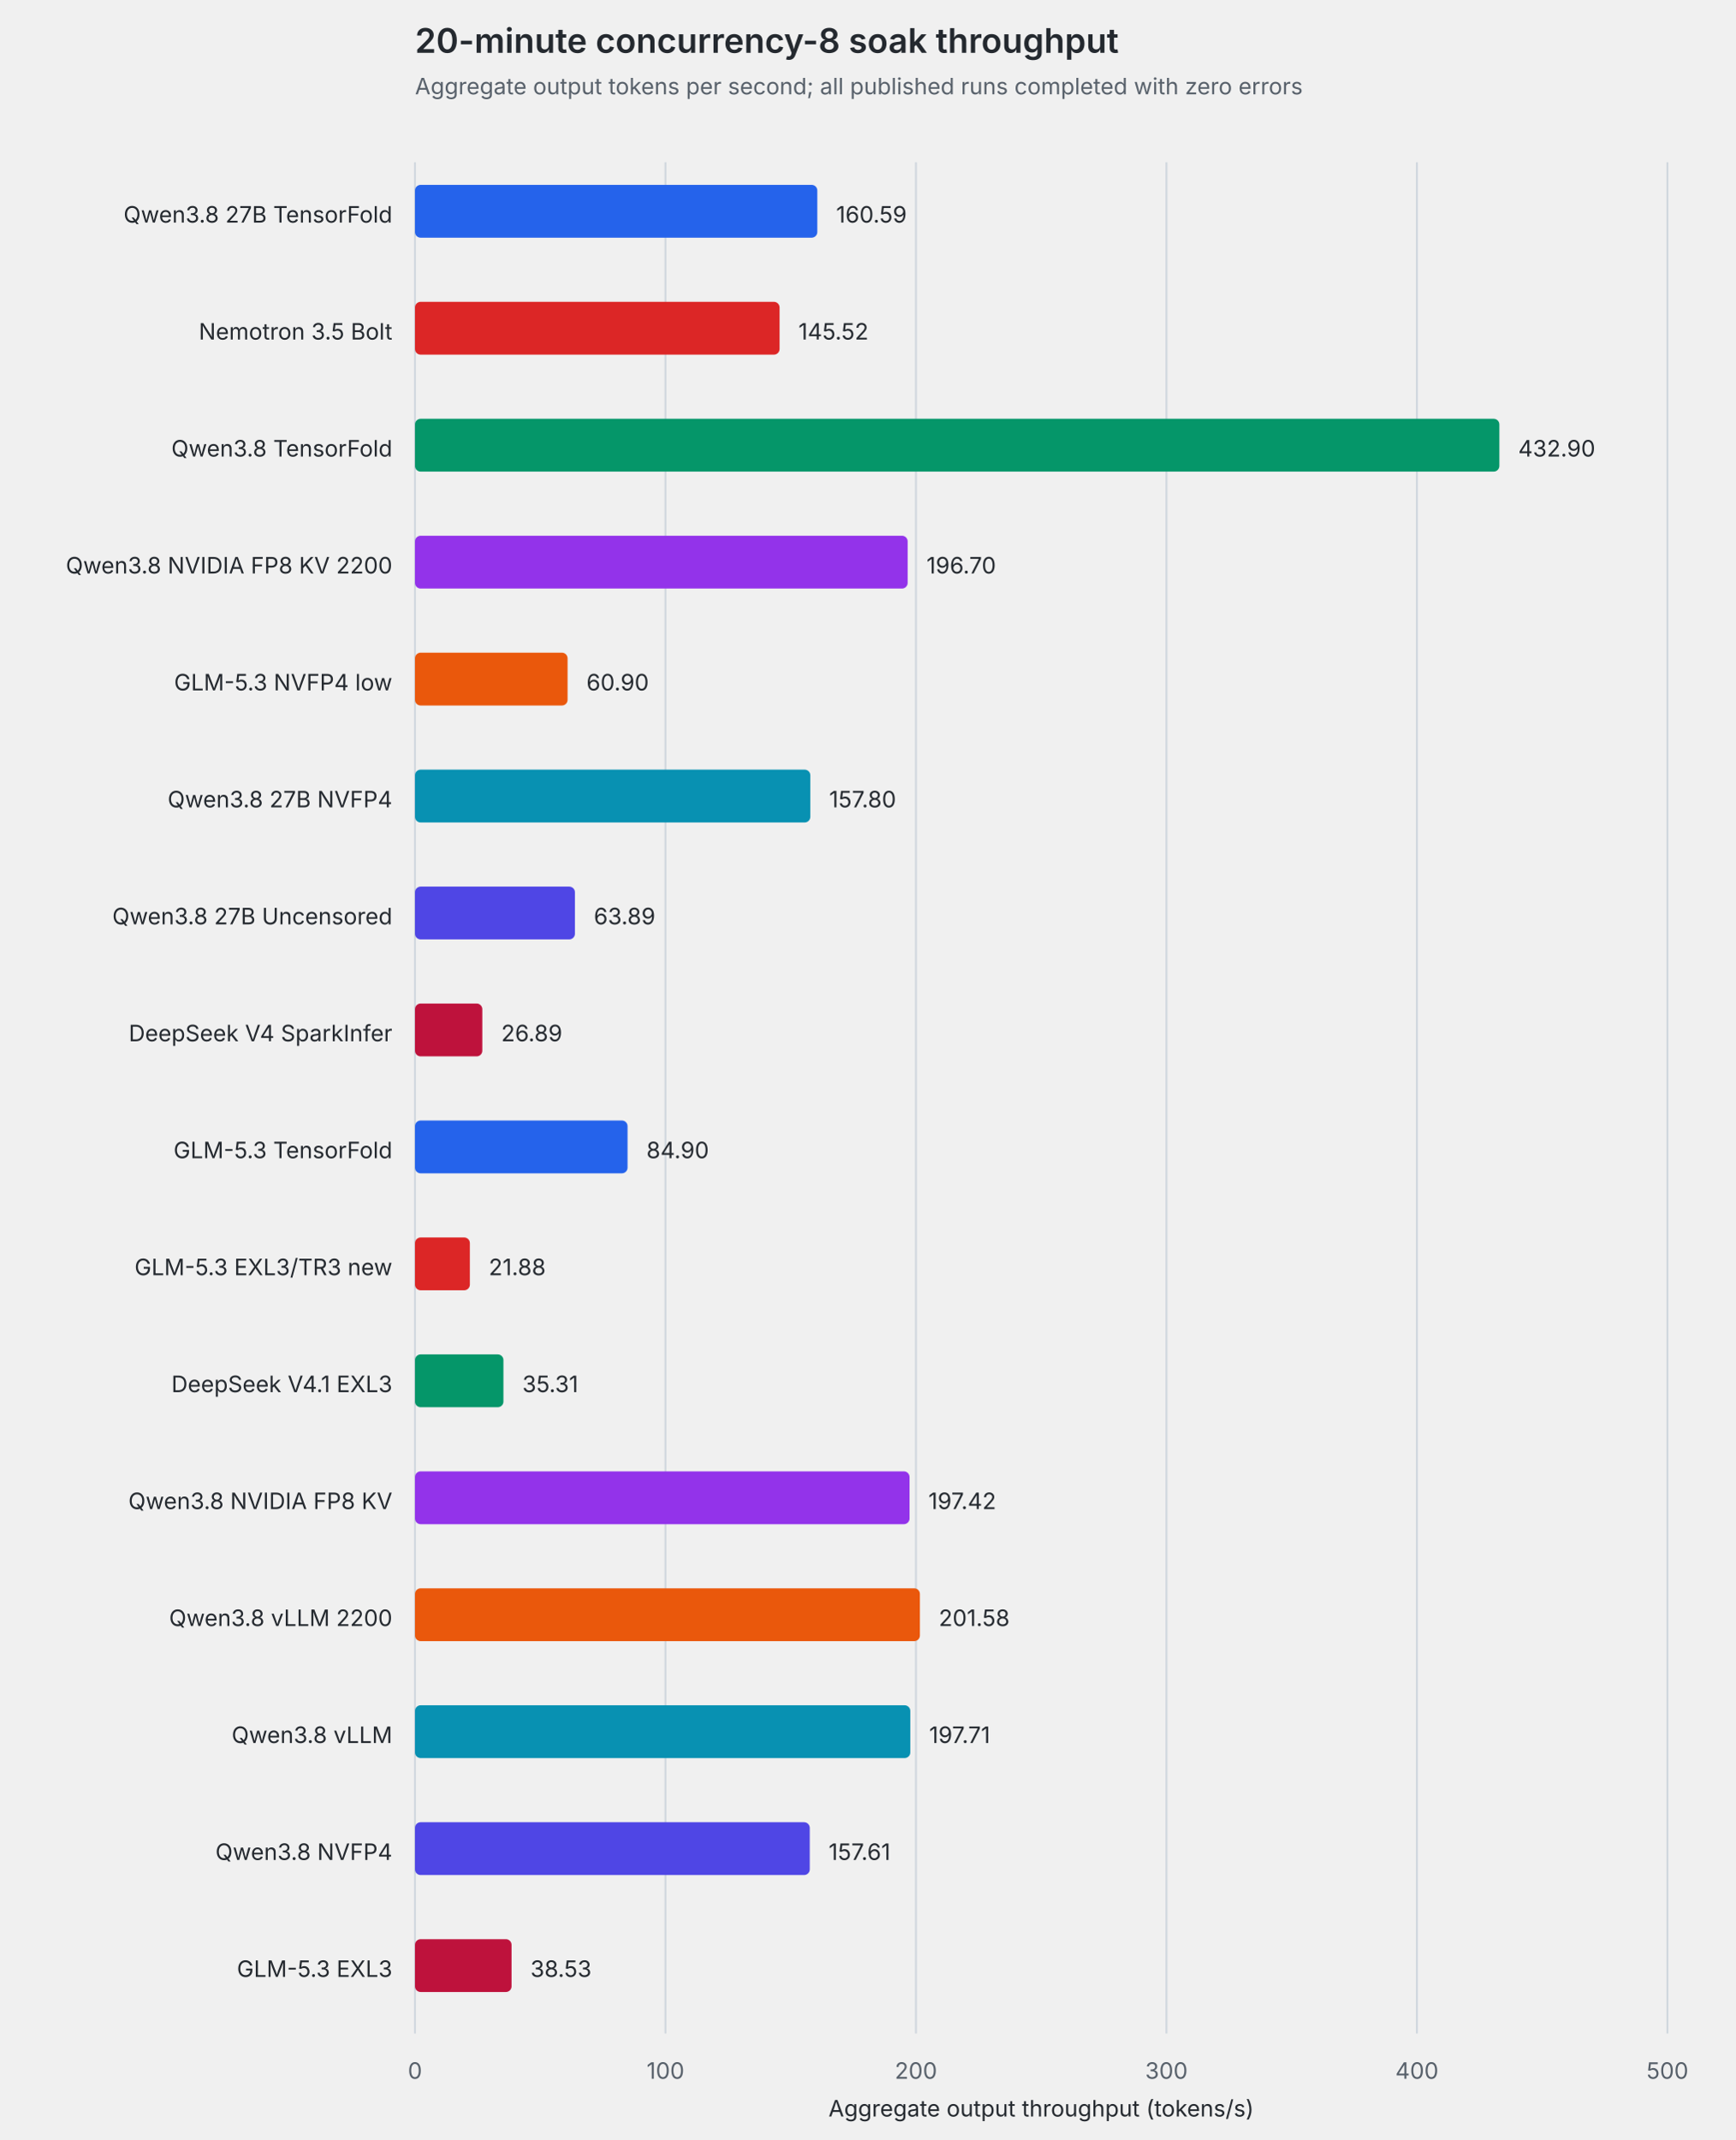
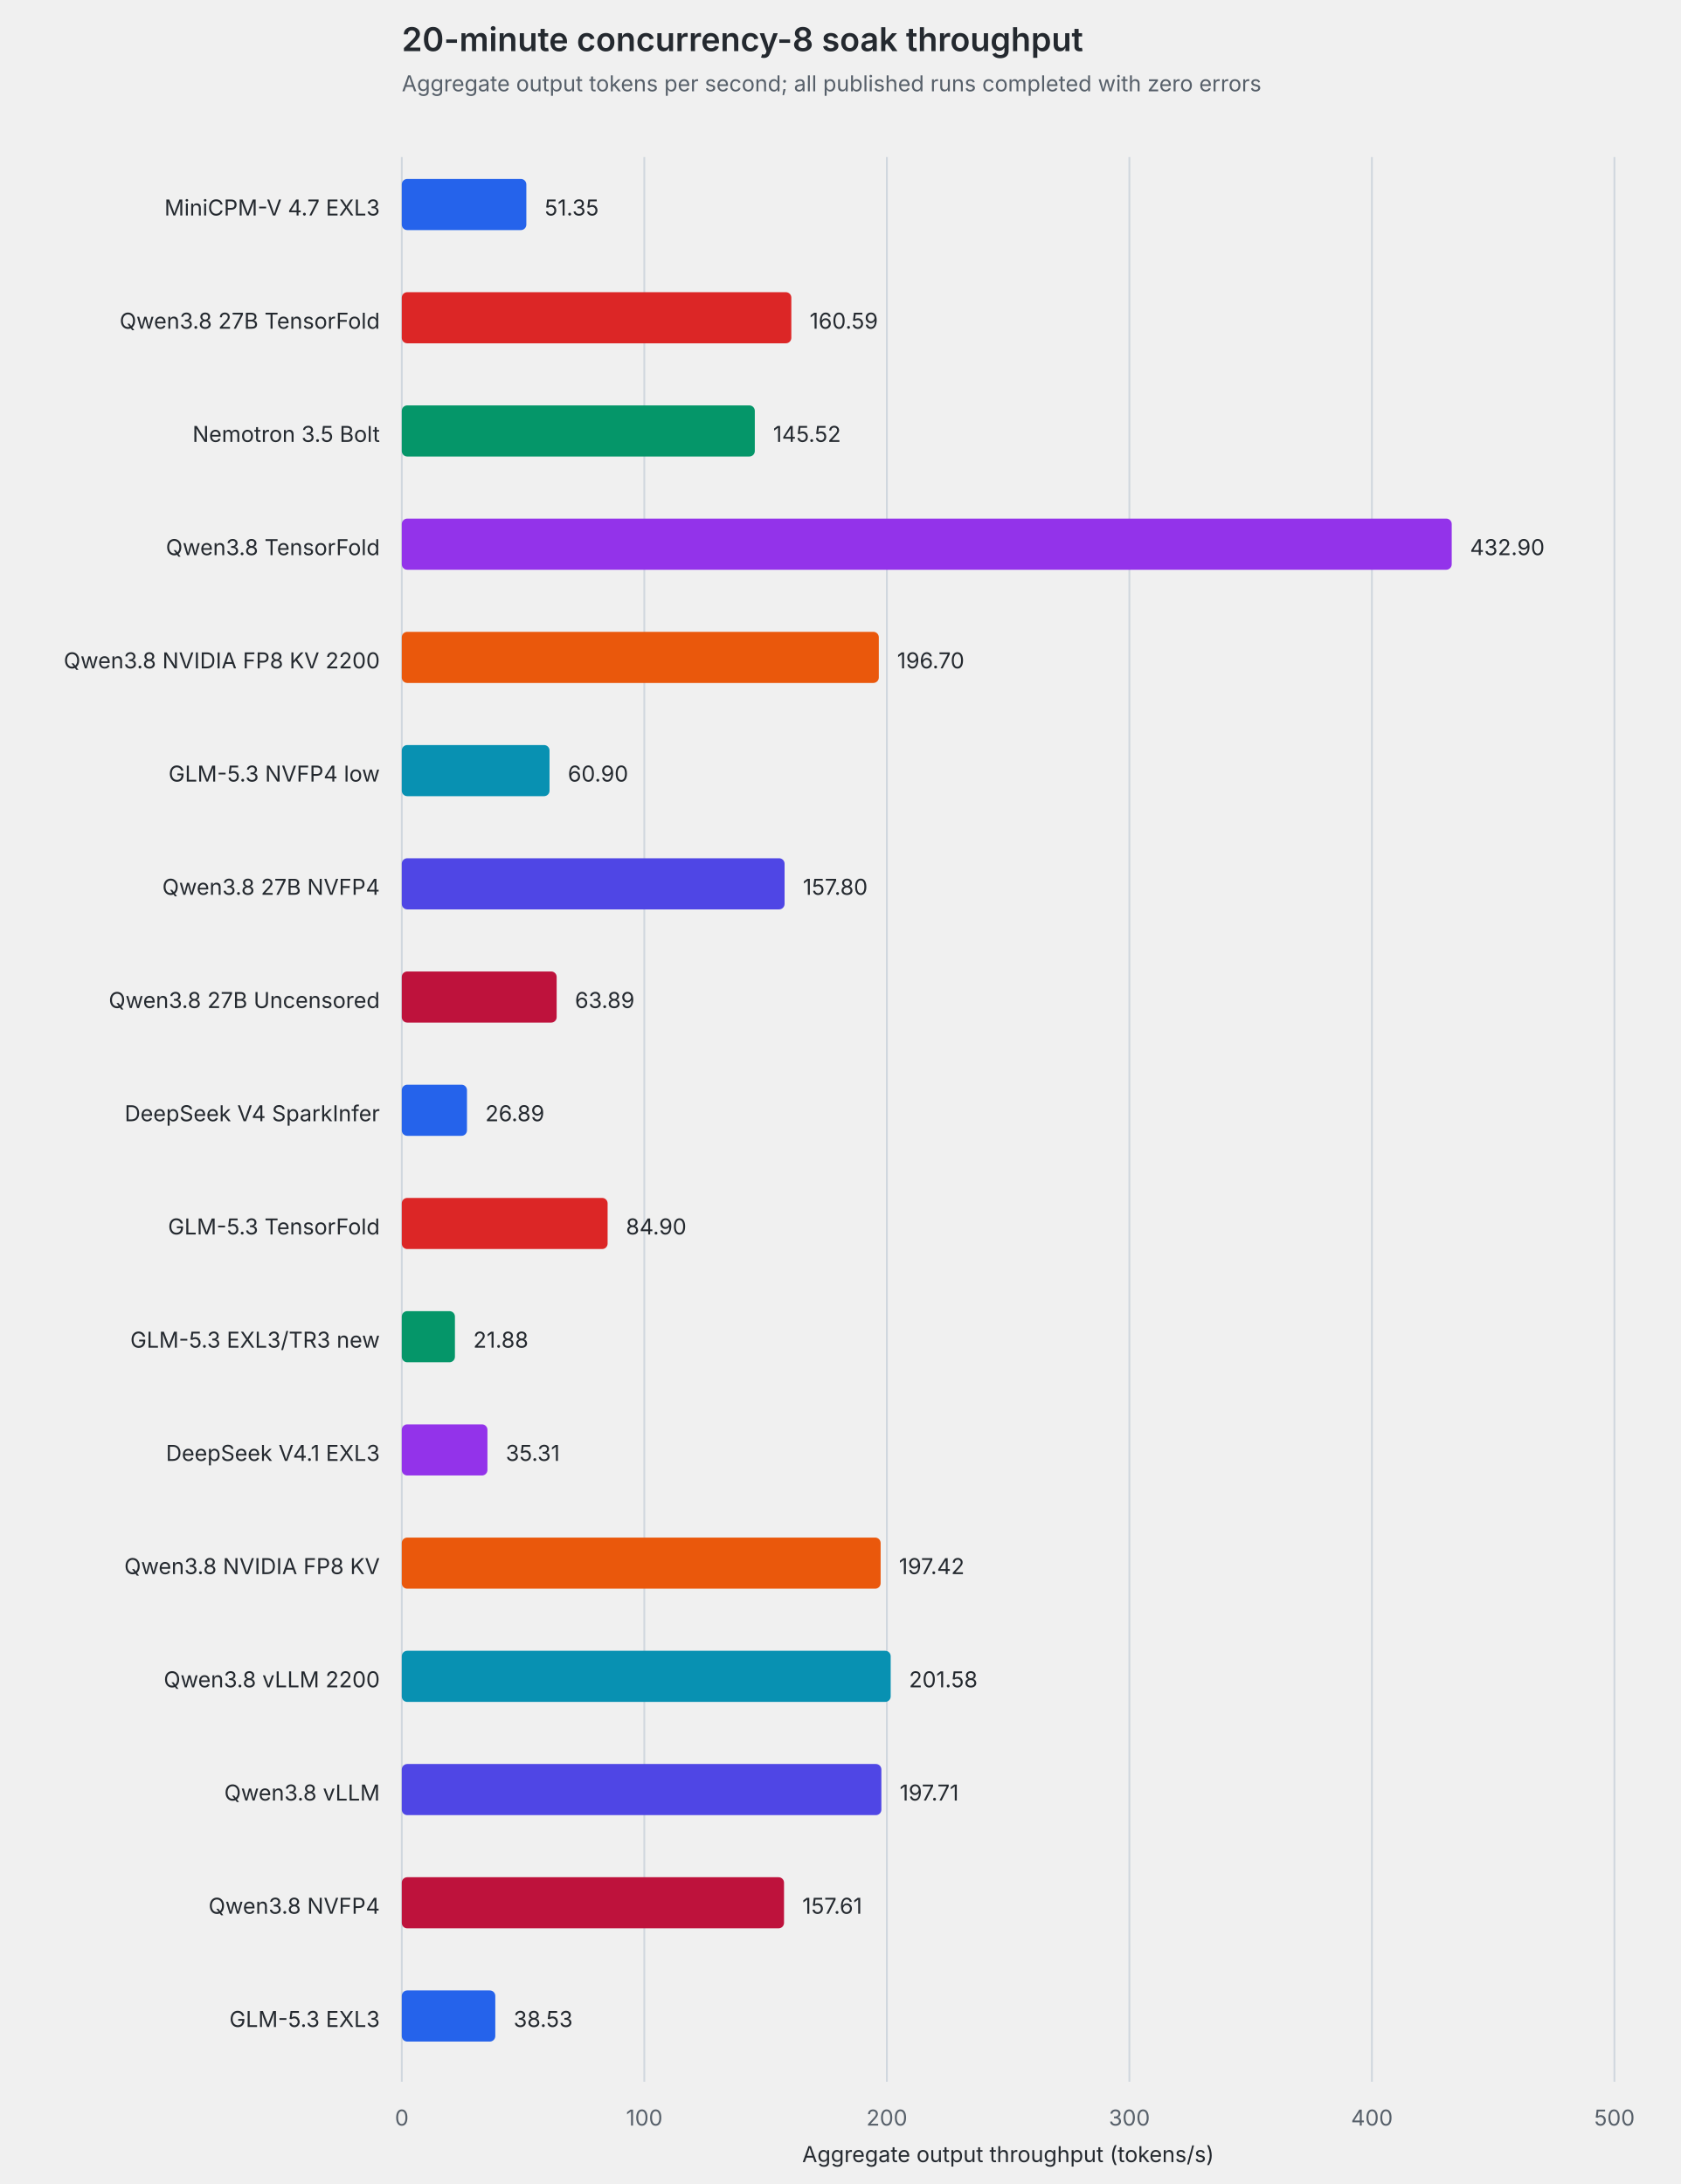
- <svg xmlns="http://www.w3.org/2000/svg" width="920" height="1134" viewBox="0 0 920 1134" role="img" aria-labelledby="title desc">
+ <svg xmlns="http://www.w3.org/2000/svg" width="920" height="1196" viewBox="0 0 920 1196" role="img" aria-labelledby="title desc">
  <style>
    :root { color-scheme: light dark; }
    text { font-family: ui-sans-serif, system-ui, -apple-system, BlinkMacSystemFont, "Segoe UI", sans-serif; fill: #24292f; font-size: 12px; }
    .title { font-size: 18px; font-weight: 600; }
    .subtitle, .tick { fill: #57606a; }
    .grid { stroke: #d0d7de; stroke-width: 1; }
    .axis { stroke: #8c959f; stroke-width: 1; }
    .series { fill: none; stroke-width: 3; stroke-linejoin: round; stroke-linecap: round; }
    .marker { stroke: #ffffff; stroke-width: 2; }
    @media (prefers-color-scheme: dark) {
      text { fill: #f0f6fc; }
      .subtitle, .tick { fill: #8c959f; }
      .grid { stroke: #30363d; }
      .axis { stroke: #6e7681; }
      .marker { stroke: #0d1117; }
    }
  </style>
  <text class="title" x="220" y="28">20-minute concurrency-8 soak throughput</text>
  <text class="subtitle" x="220" y="50">Aggregate output tokens per second; all published runs completed with zero errors</text>
-   <line class="grid" x1="220.0" y1="86" x2="220.0" y2="1078" />
-   <text class="tick" x="220.0" y="1102" text-anchor="middle">0</text>
-   <line class="grid" x1="352.8" y1="86" x2="352.8" y2="1078" />
-   <text class="tick" x="352.8" y="1102" text-anchor="middle">100</text>
-   <line class="grid" x1="485.6" y1="86" x2="485.6" y2="1078" />
-   <text class="tick" x="485.6" y="1102" text-anchor="middle">200</text>
-   <line class="grid" x1="618.4" y1="86" x2="618.4" y2="1078" />
-   <text class="tick" x="618.4" y="1102" text-anchor="middle">300</text>
-   <line class="grid" x1="751.2" y1="86" x2="751.2" y2="1078" />
-   <text class="tick" x="751.2" y="1102" text-anchor="middle">400</text>
-   <line class="grid" x1="884.0" y1="86" x2="884.0" y2="1078" />
-   <text class="tick" x="884.0" y="1102" text-anchor="middle">500</text>
-   <text x="208" y="118" text-anchor="end">Qwen3.8 27B TensorFold</text>
-   <rect x="220" y="98" width="213.3" height="28" rx="3" fill="#2563eb" />
-   <text x="443.3" y="118">160.59</text>
-   <text x="208" y="180" text-anchor="end">Nemotron 3.5 Bolt</text>
-   <rect x="220" y="160" width="193.3" height="28" rx="3" fill="#dc2626" />
-   <text x="423.3" y="180">145.52</text>
-   <text x="208" y="242" text-anchor="end">Qwen3.8 TensorFold</text>
-   <rect x="220" y="222" width="574.9" height="28" rx="3" fill="#059669" />
-   <text x="804.9" y="242">432.90</text>
-   <text x="208" y="304" text-anchor="end">Qwen3.8 NVIDIA FP8 KV 2200</text>
-   <rect x="220" y="284" width="261.2" height="28" rx="3" fill="#9333ea" />
-   <text x="491.2" y="304">196.70</text>
-   <text x="208" y="366" text-anchor="end">GLM-5.3 NVFP4 low</text>
-   <rect x="220" y="346" width="80.9" height="28" rx="3" fill="#ea580c" />
-   <text x="310.9" y="366">60.90</text>
-   <text x="208" y="428" text-anchor="end">Qwen3.8 27B NVFP4</text>
-   <rect x="220" y="408" width="209.6" height="28" rx="3" fill="#0891b2" />
-   <text x="439.6" y="428">157.80</text>
-   <text x="208" y="490" text-anchor="end">Qwen3.8 27B Uncensored</text>
-   <rect x="220" y="470" width="84.8" height="28" rx="3" fill="#4f46e5" />
-   <text x="314.8" y="490">63.89</text>
-   <text x="208" y="552" text-anchor="end">DeepSeek V4 SparkInfer</text>
-   <rect x="220" y="532" width="35.7" height="28" rx="3" fill="#be123c" />
-   <text x="265.7" y="552">26.89</text>
-   <text x="208" y="614" text-anchor="end">GLM-5.3 TensorFold</text>
-   <rect x="220" y="594" width="112.7" height="28" rx="3" fill="#2563eb" />
-   <text x="342.7" y="614">84.90</text>
-   <text x="208" y="676" text-anchor="end">GLM-5.3 EXL3/TR3 new</text>
-   <rect x="220" y="656" width="29.1" height="28" rx="3" fill="#dc2626" />
-   <text x="259.1" y="676">21.88</text>
-   <text x="208" y="738" text-anchor="end">DeepSeek V4.1 EXL3</text>
-   <rect x="220" y="718" width="46.9" height="28" rx="3" fill="#059669" />
-   <text x="276.9" y="738">35.31</text>
-   <text x="208" y="800" text-anchor="end">Qwen3.8 NVIDIA FP8 KV</text>
-   <rect x="220" y="780" width="262.2" height="28" rx="3" fill="#9333ea" />
-   <text x="492.2" y="800">197.42</text>
-   <text x="208" y="862" text-anchor="end">Qwen3.8 vLLM 2200</text>
-   <rect x="220" y="842" width="267.7" height="28" rx="3" fill="#ea580c" />
-   <text x="497.7" y="862">201.58</text>
-   <text x="208" y="924" text-anchor="end">Qwen3.8 vLLM</text>
-   <rect x="220" y="904" width="262.6" height="28" rx="3" fill="#0891b2" />
-   <text x="492.6" y="924">197.71</text>
-   <text x="208" y="986" text-anchor="end">Qwen3.8 NVFP4</text>
-   <rect x="220" y="966" width="209.3" height="28" rx="3" fill="#4f46e5" />
-   <text x="439.3" y="986">157.61</text>
-   <text x="208" y="1048" text-anchor="end">GLM-5.3 EXL3</text>
-   <rect x="220" y="1028" width="51.2" height="28" rx="3" fill="#be123c" />
-   <text x="281.2" y="1048">38.53</text>
-   <text x="552.0" y="1122" text-anchor="middle">Aggregate output throughput (tokens/s)</text>
+   <line class="grid" x1="220.0" y1="86" x2="220.0" y2="1140" />
+   <text class="tick" x="220.0" y="1164" text-anchor="middle">0</text>
+   <line class="grid" x1="352.8" y1="86" x2="352.8" y2="1140" />
+   <text class="tick" x="352.8" y="1164" text-anchor="middle">100</text>
+   <line class="grid" x1="485.6" y1="86" x2="485.6" y2="1140" />
+   <text class="tick" x="485.6" y="1164" text-anchor="middle">200</text>
+   <line class="grid" x1="618.4" y1="86" x2="618.4" y2="1140" />
+   <text class="tick" x="618.4" y="1164" text-anchor="middle">300</text>
+   <line class="grid" x1="751.2" y1="86" x2="751.2" y2="1140" />
+   <text class="tick" x="751.2" y="1164" text-anchor="middle">400</text>
+   <line class="grid" x1="884.0" y1="86" x2="884.0" y2="1140" />
+   <text class="tick" x="884.0" y="1164" text-anchor="middle">500</text>
+   <text x="208" y="118" text-anchor="end">MiniCPM-V 4.7 EXL3</text>
+   <rect x="220" y="98" width="68.2" height="28" rx="3" fill="#2563eb" />
+   <text x="298.2" y="118">51.35</text>
+   <text x="208" y="180" text-anchor="end">Qwen3.8 27B TensorFold</text>
+   <rect x="220" y="160" width="213.3" height="28" rx="3" fill="#dc2626" />
+   <text x="443.3" y="180">160.59</text>
+   <text x="208" y="242" text-anchor="end">Nemotron 3.5 Bolt</text>
+   <rect x="220" y="222" width="193.3" height="28" rx="3" fill="#059669" />
+   <text x="423.3" y="242">145.52</text>
+   <text x="208" y="304" text-anchor="end">Qwen3.8 TensorFold</text>
+   <rect x="220" y="284" width="574.9" height="28" rx="3" fill="#9333ea" />
+   <text x="804.9" y="304">432.90</text>
+   <text x="208" y="366" text-anchor="end">Qwen3.8 NVIDIA FP8 KV 2200</text>
+   <rect x="220" y="346" width="261.2" height="28" rx="3" fill="#ea580c" />
+   <text x="491.2" y="366">196.70</text>
+   <text x="208" y="428" text-anchor="end">GLM-5.3 NVFP4 low</text>
+   <rect x="220" y="408" width="80.9" height="28" rx="3" fill="#0891b2" />
+   <text x="310.9" y="428">60.90</text>
+   <text x="208" y="490" text-anchor="end">Qwen3.8 27B NVFP4</text>
+   <rect x="220" y="470" width="209.6" height="28" rx="3" fill="#4f46e5" />
+   <text x="439.6" y="490">157.80</text>
+   <text x="208" y="552" text-anchor="end">Qwen3.8 27B Uncensored</text>
+   <rect x="220" y="532" width="84.8" height="28" rx="3" fill="#be123c" />
+   <text x="314.8" y="552">63.89</text>
+   <text x="208" y="614" text-anchor="end">DeepSeek V4 SparkInfer</text>
+   <rect x="220" y="594" width="35.7" height="28" rx="3" fill="#2563eb" />
+   <text x="265.7" y="614">26.89</text>
+   <text x="208" y="676" text-anchor="end">GLM-5.3 TensorFold</text>
+   <rect x="220" y="656" width="112.7" height="28" rx="3" fill="#dc2626" />
+   <text x="342.7" y="676">84.90</text>
+   <text x="208" y="738" text-anchor="end">GLM-5.3 EXL3/TR3 new</text>
+   <rect x="220" y="718" width="29.1" height="28" rx="3" fill="#059669" />
+   <text x="259.1" y="738">21.88</text>
+   <text x="208" y="800" text-anchor="end">DeepSeek V4.1 EXL3</text>
+   <rect x="220" y="780" width="46.9" height="28" rx="3" fill="#9333ea" />
+   <text x="276.9" y="800">35.31</text>
+   <text x="208" y="862" text-anchor="end">Qwen3.8 NVIDIA FP8 KV</text>
+   <rect x="220" y="842" width="262.2" height="28" rx="3" fill="#ea580c" />
+   <text x="492.2" y="862">197.42</text>
+   <text x="208" y="924" text-anchor="end">Qwen3.8 vLLM 2200</text>
+   <rect x="220" y="904" width="267.7" height="28" rx="3" fill="#0891b2" />
+   <text x="497.7" y="924">201.58</text>
+   <text x="208" y="986" text-anchor="end">Qwen3.8 vLLM</text>
+   <rect x="220" y="966" width="262.6" height="28" rx="3" fill="#4f46e5" />
+   <text x="492.6" y="986">197.71</text>
+   <text x="208" y="1048" text-anchor="end">Qwen3.8 NVFP4</text>
+   <rect x="220" y="1028" width="209.3" height="28" rx="3" fill="#be123c" />
+   <text x="439.3" y="1048">157.61</text>
+   <text x="208" y="1110" text-anchor="end">GLM-5.3 EXL3</text>
+   <rect x="220" y="1090" width="51.2" height="28" rx="3" fill="#2563eb" />
+   <text x="281.2" y="1110">38.53</text>
+   <text x="552.0" y="1184" text-anchor="middle">Aggregate output throughput (tokens/s)</text>
</svg>
